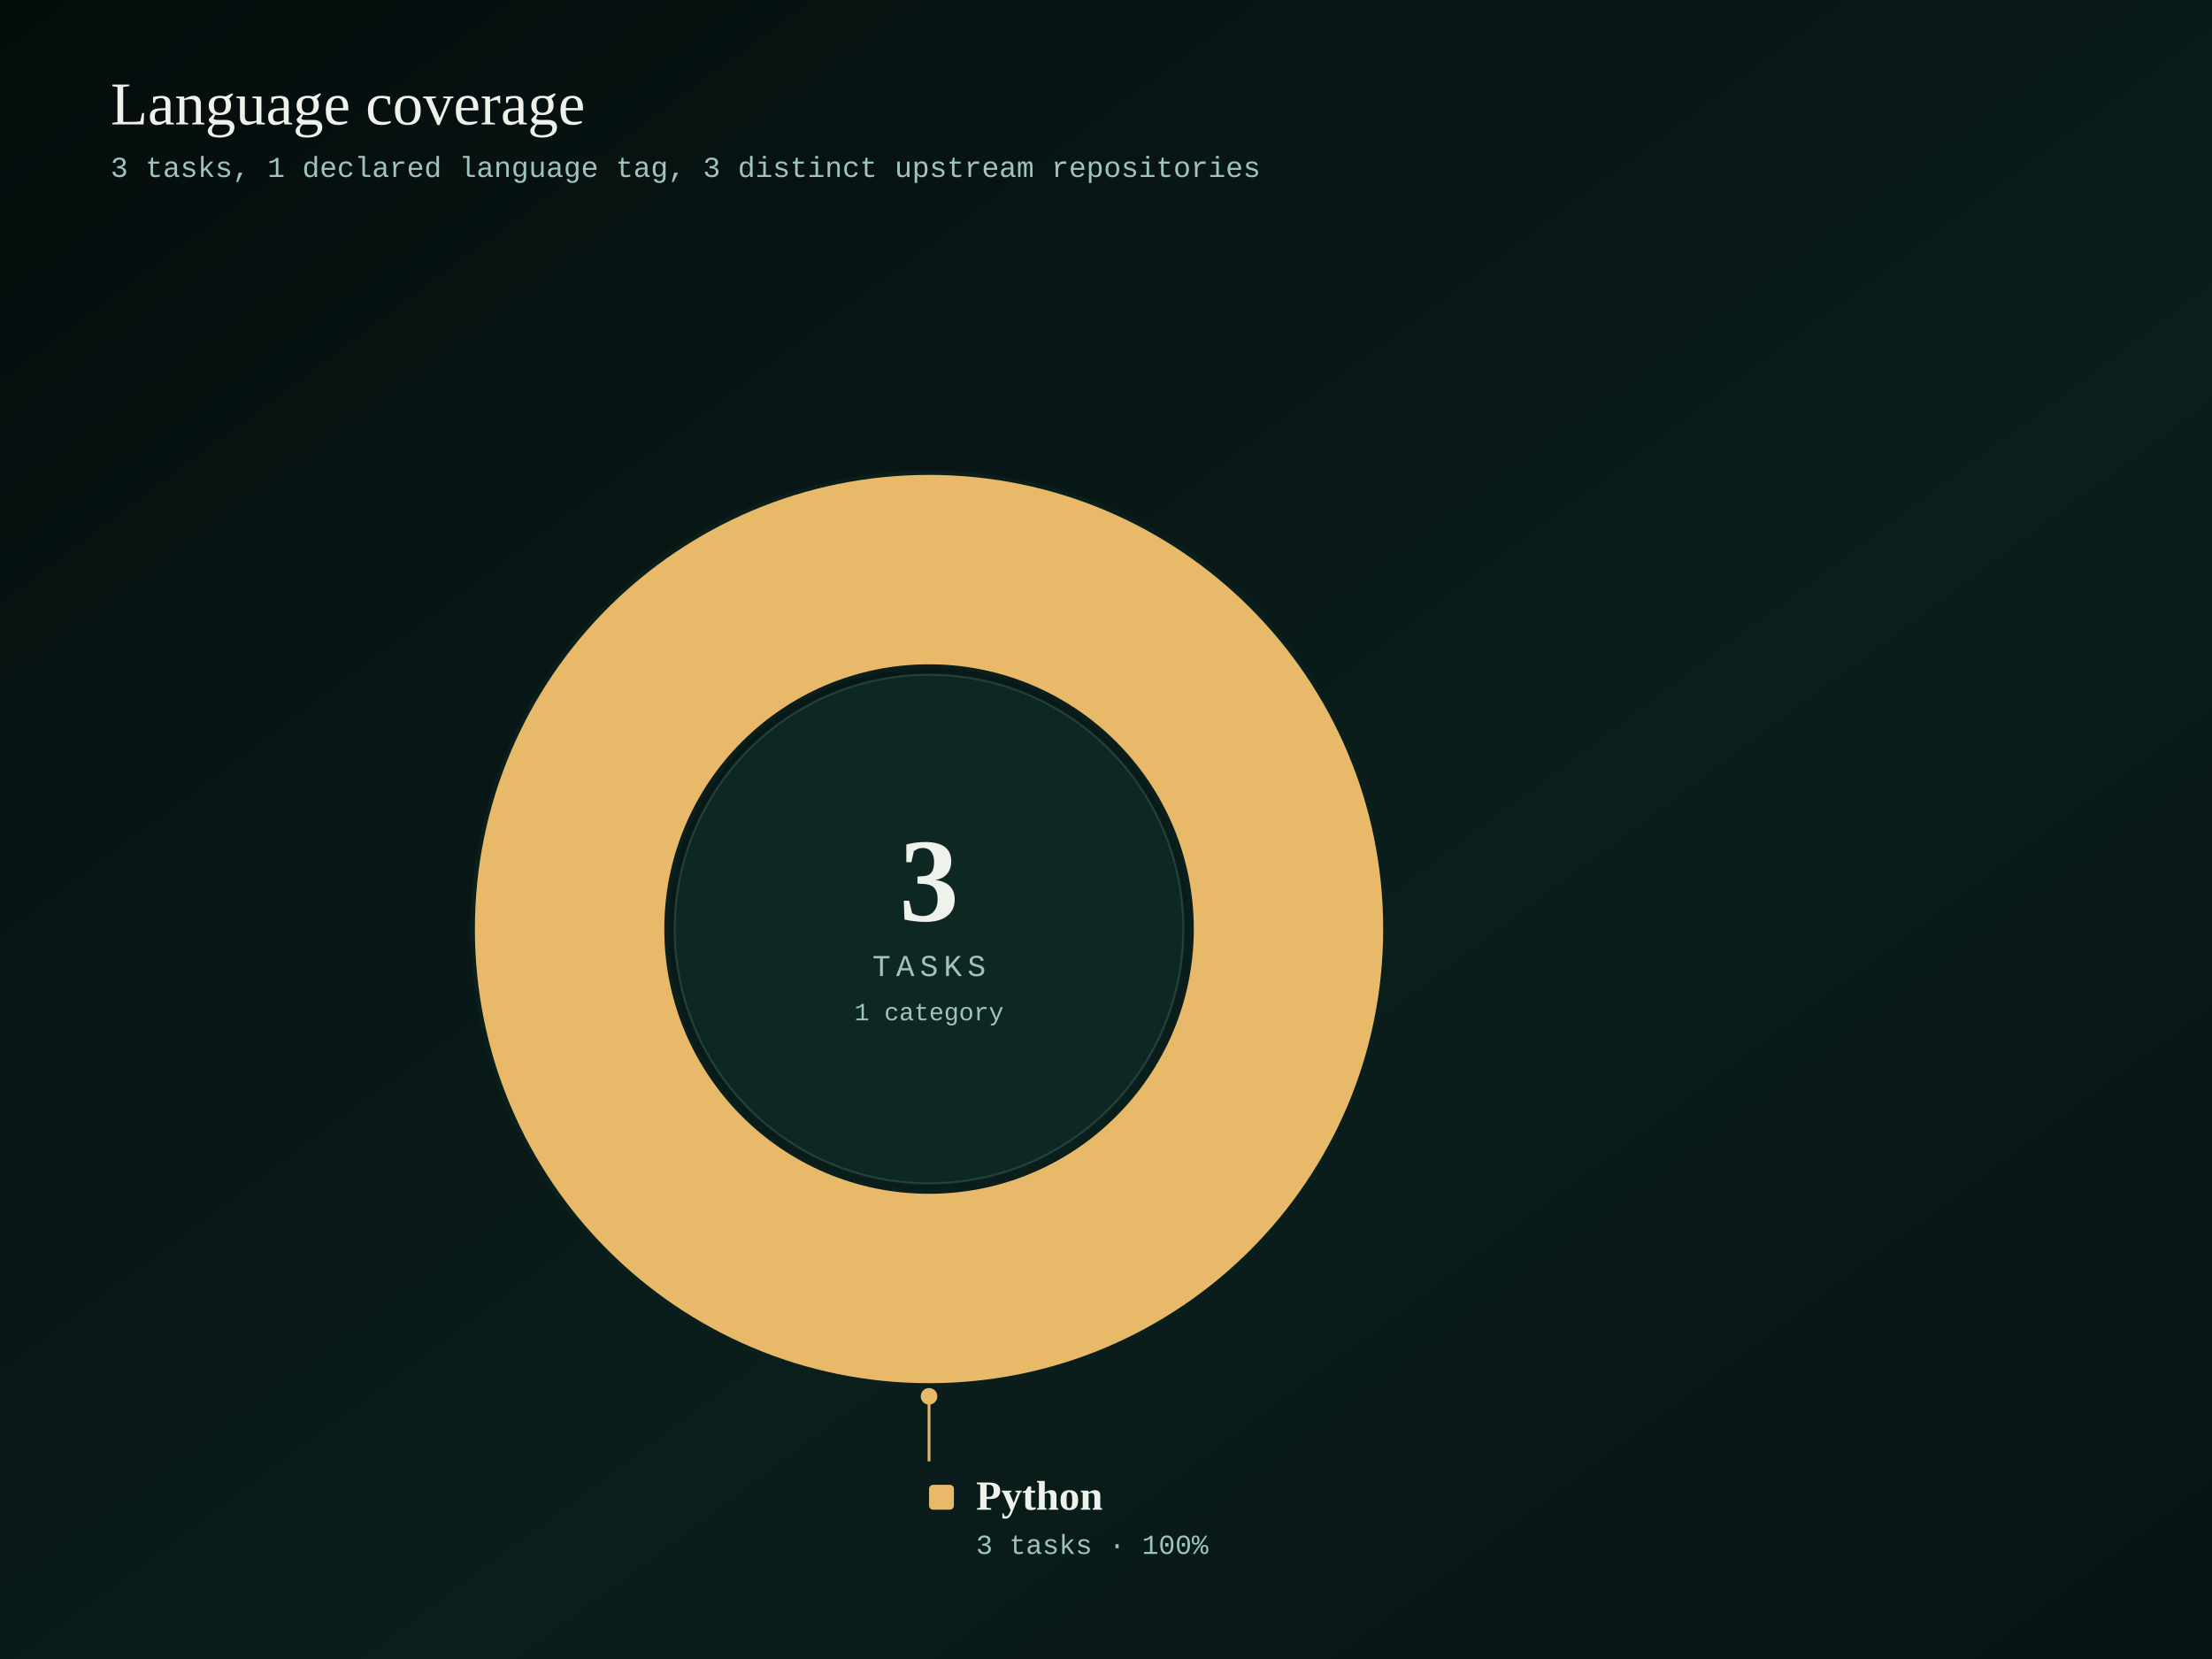
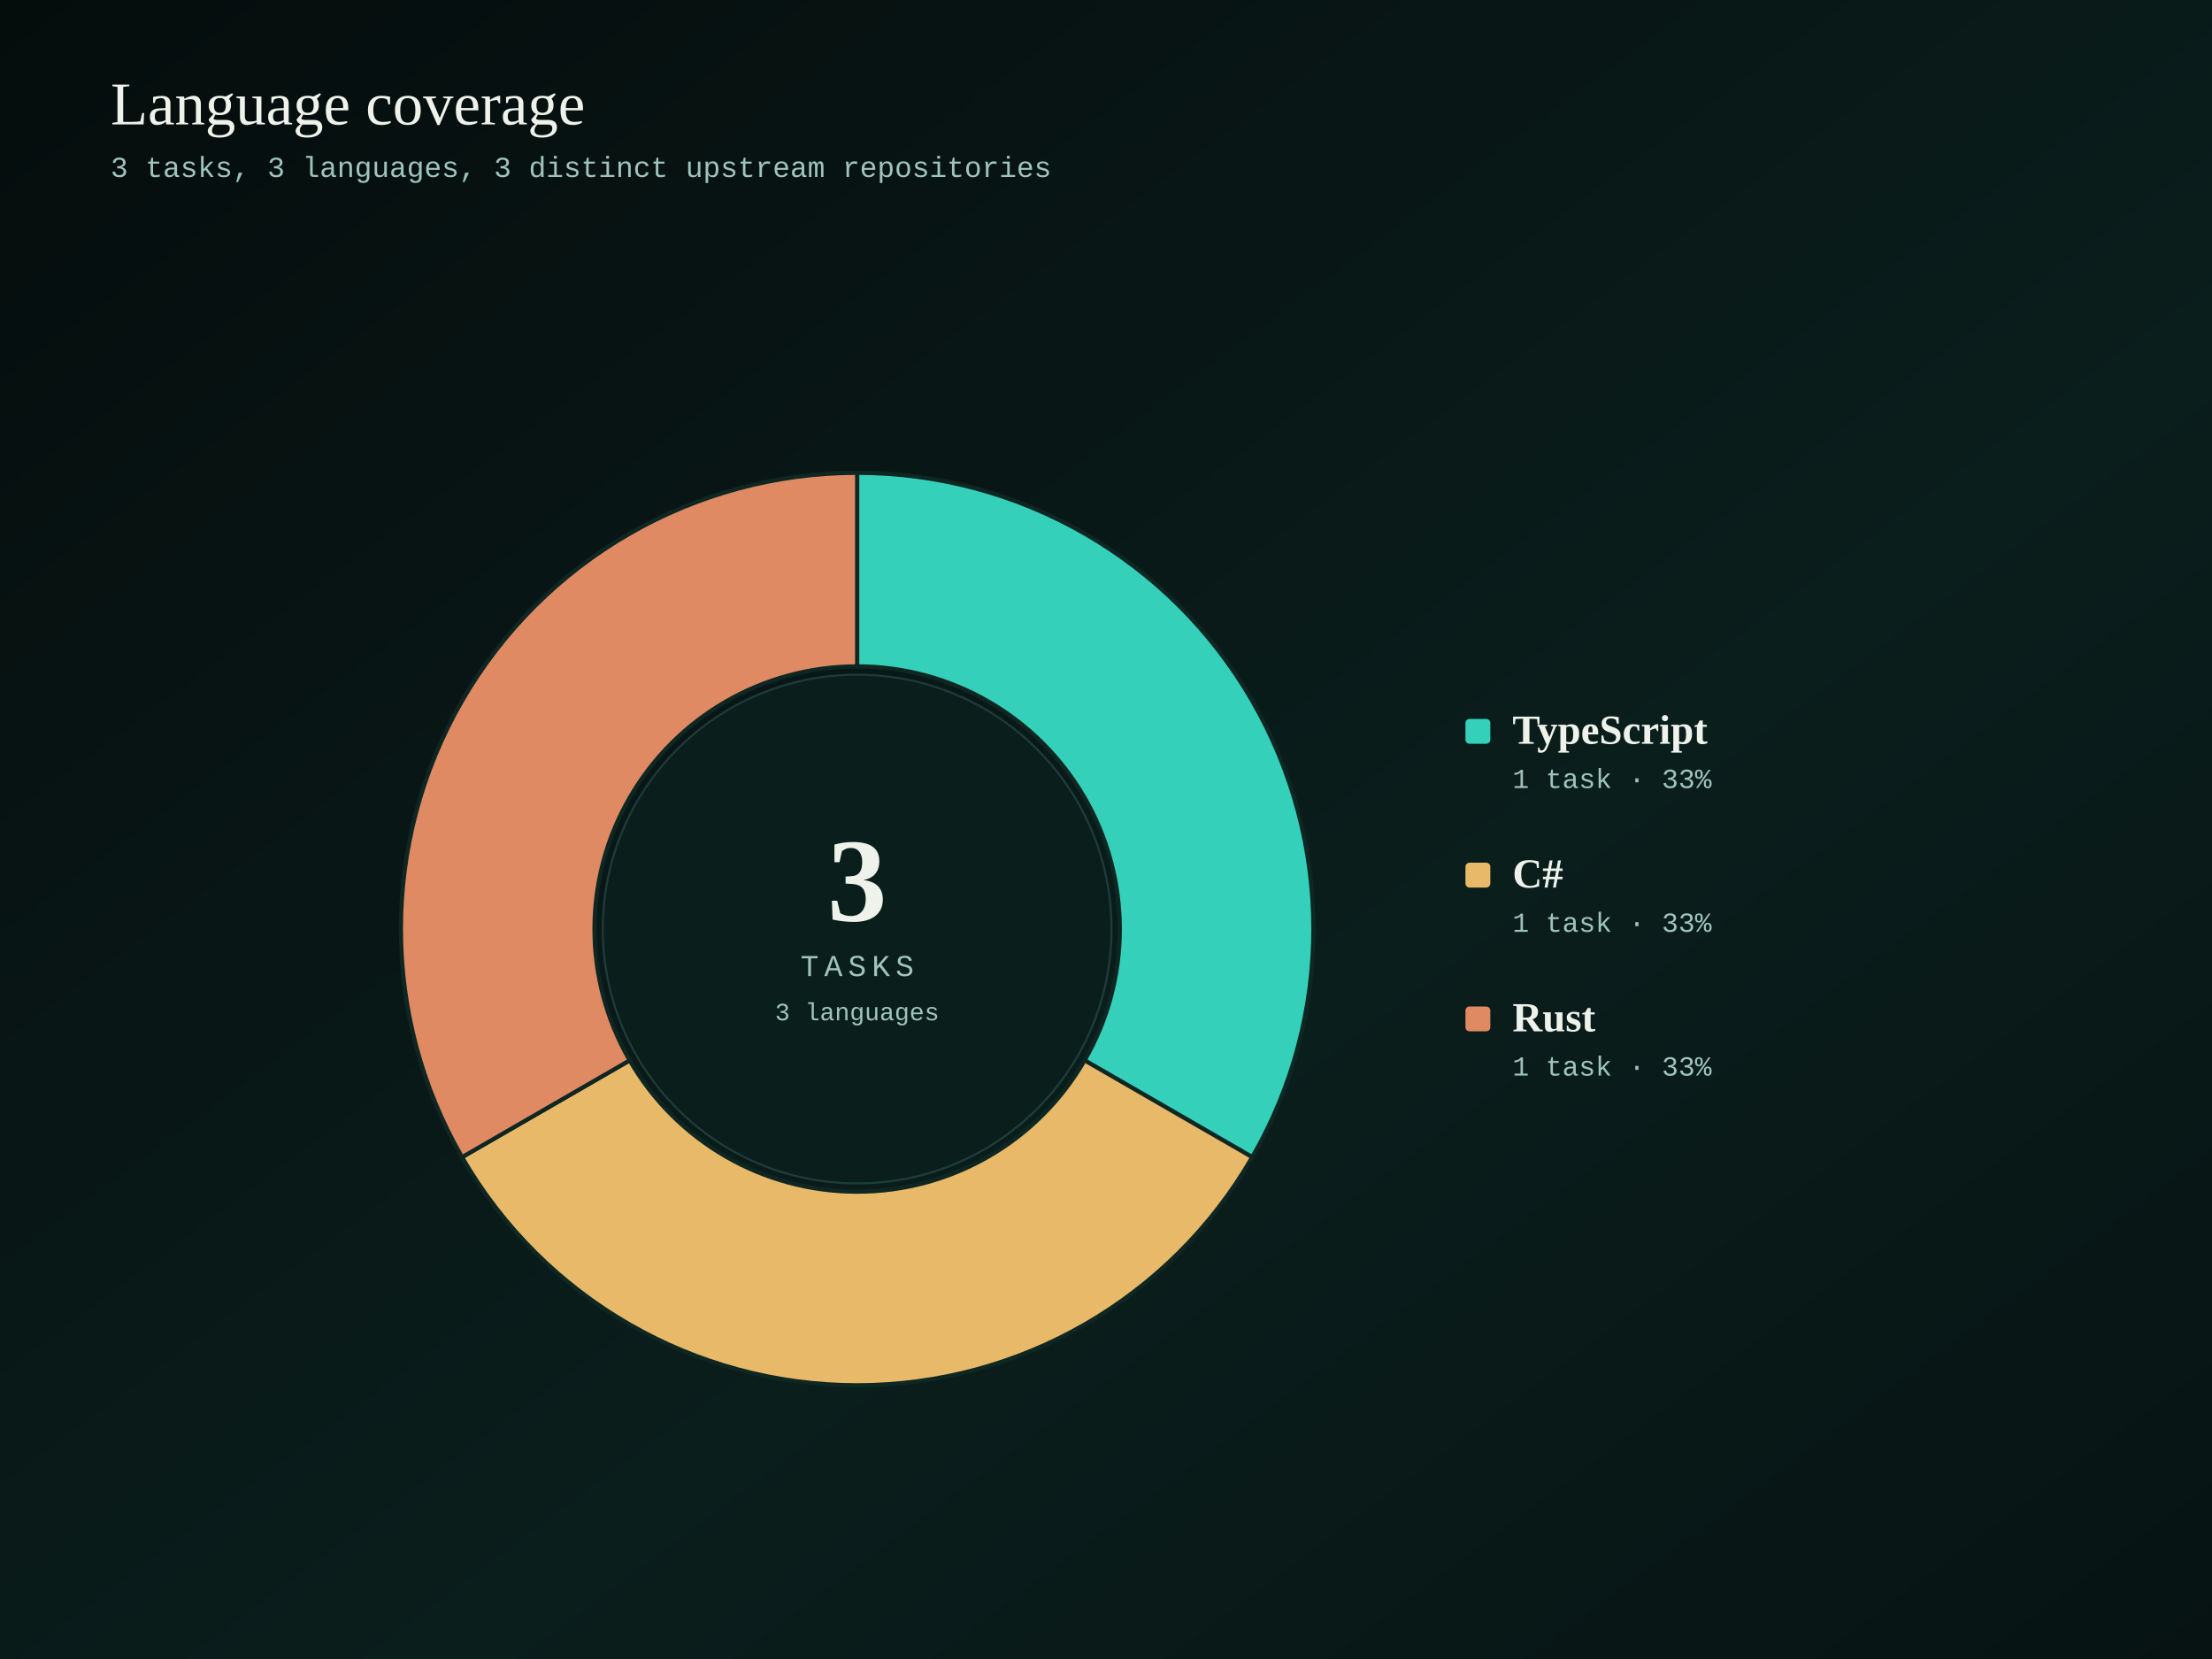
<svg xmlns="http://www.w3.org/2000/svg" width="1600" height="1200" viewBox="0 0 1600 1200" role="img" aria-label="Language coverage">
  <defs>
    <linearGradient id="bg" x1="0%" y1="0%" x2="100%" y2="100%">
      <stop offset="0%" stop-color="#050c0c" />
      <stop offset="60%" stop-color="#0a1e1c" />
      <stop offset="100%" stop-color="#071313" />
    </linearGradient>
    <filter id="glow" x="-80%" y="-80%" width="260%" height="260%">
      <feGaussianBlur stdDeviation="6" />
    </filter>
  </defs>
  <rect width="1600" height="1200" fill="url(#bg)" />
  <text x="80" y="90" font-family="Georgia, 'Iowan Old Style', 'Times New Roman', ui-serif, serif" font-size="44" fill="#eef2ea">Language coverage</text>
-   <text x="80" y="128" font-family="'JetBrains Mono','SF Mono','Berkeley Mono',ui-monospace,'Courier New',monospace" font-size="21" fill="#9fc4bc">3 tasks, 1 declared language tag, 3 distinct upstream repositories</text>
-   <path d="M 342.00 672.00 A 330 330 0 1 1 1002.00 672.00 A 330 330 0 1 1 342.00 672.00 Z M 482.00 672.00 A 190 190 0 1 0 862.00 672.00 A 190 190 0 1 0 482.00 672.00 Z" fill="#e8b968" fill-rule="evenodd" stroke="#0a1e1c" stroke-width="3" />
-   <line x1="672.0" y1="1010.0" x2="672.0" y2="1057.0" stroke="#e8b968" stroke-width="2" />
-   <circle cx="672.0" cy="1010.0" r="6" fill="#e8b968" />
-   <rect x="672.0" y="1074.0" width="18" height="18" rx="3" fill="#e8b968" />
-   <text x="706.0" y="1092.0" text-anchor="start" font-family="Georgia, 'Iowan Old Style', 'Times New Roman', ui-serif, serif" font-size="30" font-weight="bold" fill="#eef2ea">Python</text>
-   <text x="706.0" y="1124.0" text-anchor="start" font-family="'JetBrains Mono','SF Mono','Berkeley Mono',ui-monospace,'Courier New',monospace" font-size="20" fill="#9fc4bc">3 tasks · 100%</text>
-   <circle cx="672.0" cy="672.0" r="184" fill="#0f2723" stroke="rgba(143,227,212,0.16)" stroke-width="1.5" />
-   <text x="672.0" y="666.0" text-anchor="middle" font-family="Georgia, 'Iowan Old Style', 'Times New Roman', ui-serif, serif" font-size="86" font-weight="bold" fill="#eef2ea">3</text>
-   <text x="672.0" y="706.0" text-anchor="middle" font-family="'JetBrains Mono','SF Mono','Berkeley Mono',ui-monospace,'Courier New',monospace" font-size="22" letter-spacing="4" fill="#9fc4bc">TASKS</text>
-   <text x="672.0" y="738.0" text-anchor="middle" font-family="'JetBrains Mono','SF Mono','Berkeley Mono',ui-monospace,'Courier New',monospace" font-size="18" fill="#9fc4bc">1 category</text>
+   <text x="80" y="128" font-family="'JetBrains Mono','SF Mono','Berkeley Mono',ui-monospace,'Courier New',monospace" font-size="21" fill="#9fc4bc">3 tasks, 3 languages, 3 distinct upstream repositories</text>
+   <path d="M 620.00 342.00 A 330.0 330.0 0 0 1 905.79 837.00 L 784.54 767.00 A 190.0 190.0 0 0 0 620.00 482.00 Z" fill="#35d0ba" stroke="#0f2723" stroke-width="3" />
+   <path d="M 905.79 837.00 A 330.0 330.0 0 0 1 334.21 837.00 L 455.46 767.00 A 190.0 190.0 0 0 0 784.54 767.00 Z" fill="#e8b968" stroke="#0f2723" stroke-width="3" />
+   <path d="M 334.21 837.00 A 330.0 330.0 0 0 1 620.00 342.00 L 620.00 482.00 A 190.0 190.0 0 0 0 455.46 767.00 Z" fill="#e08a63" stroke="#0f2723" stroke-width="3" />
+   <circle cx="620.0" cy="672.0" r="184" fill="#0a1e1c" stroke="rgba(143,227,212,0.16)" stroke-width="1.5" />
+   <text x="620.0" y="666.0" text-anchor="middle" font-family="Georgia, 'Iowan Old Style', 'Times New Roman', ui-serif, serif" font-size="86" font-weight="bold" fill="#eef2ea">3</text>
+   <text x="620.0" y="706.0" text-anchor="middle" font-family="'JetBrains Mono','SF Mono','Berkeley Mono',ui-monospace,'Courier New',monospace" font-size="22" letter-spacing="4" fill="#9fc4bc">TASKS</text>
+   <text x="620.0" y="738.0" text-anchor="middle" font-family="'JetBrains Mono','SF Mono','Berkeley Mono',ui-monospace,'Courier New',monospace" font-size="18" fill="#9fc4bc">3 languages</text>
+   <rect x="1060" y="520" width="18" height="18" rx="3" fill="#35d0ba" />
+   <text x="1094" y="538" font-family="Georgia, 'Iowan Old Style', 'Times New Roman', ui-serif, serif" font-size="30" font-weight="bold" fill="#eef2ea">TypeScript</text>
+   <text x="1094" y="570" font-family="'JetBrains Mono','SF Mono','Berkeley Mono',ui-monospace,'Courier New',monospace" font-size="20" fill="#9fc4bc">1 task · 33%</text>
+   <rect x="1060" y="624" width="18" height="18" rx="3" fill="#e8b968" />
+   <text x="1094" y="642" font-family="Georgia, 'Iowan Old Style', 'Times New Roman', ui-serif, serif" font-size="30" font-weight="bold" fill="#eef2ea">C#</text>
+   <text x="1094" y="674" font-family="'JetBrains Mono','SF Mono','Berkeley Mono',ui-monospace,'Courier New',monospace" font-size="20" fill="#9fc4bc">1 task · 33%</text>
+   <rect x="1060" y="728" width="18" height="18" rx="3" fill="#e08a63" />
+   <text x="1094" y="746" font-family="Georgia, 'Iowan Old Style', 'Times New Roman', ui-serif, serif" font-size="30" font-weight="bold" fill="#eef2ea">Rust</text>
+   <text x="1094" y="778" font-family="'JetBrains Mono','SF Mono','Berkeley Mono',ui-monospace,'Courier New',monospace" font-size="20" fill="#9fc4bc">1 task · 33%</text>
</svg>
